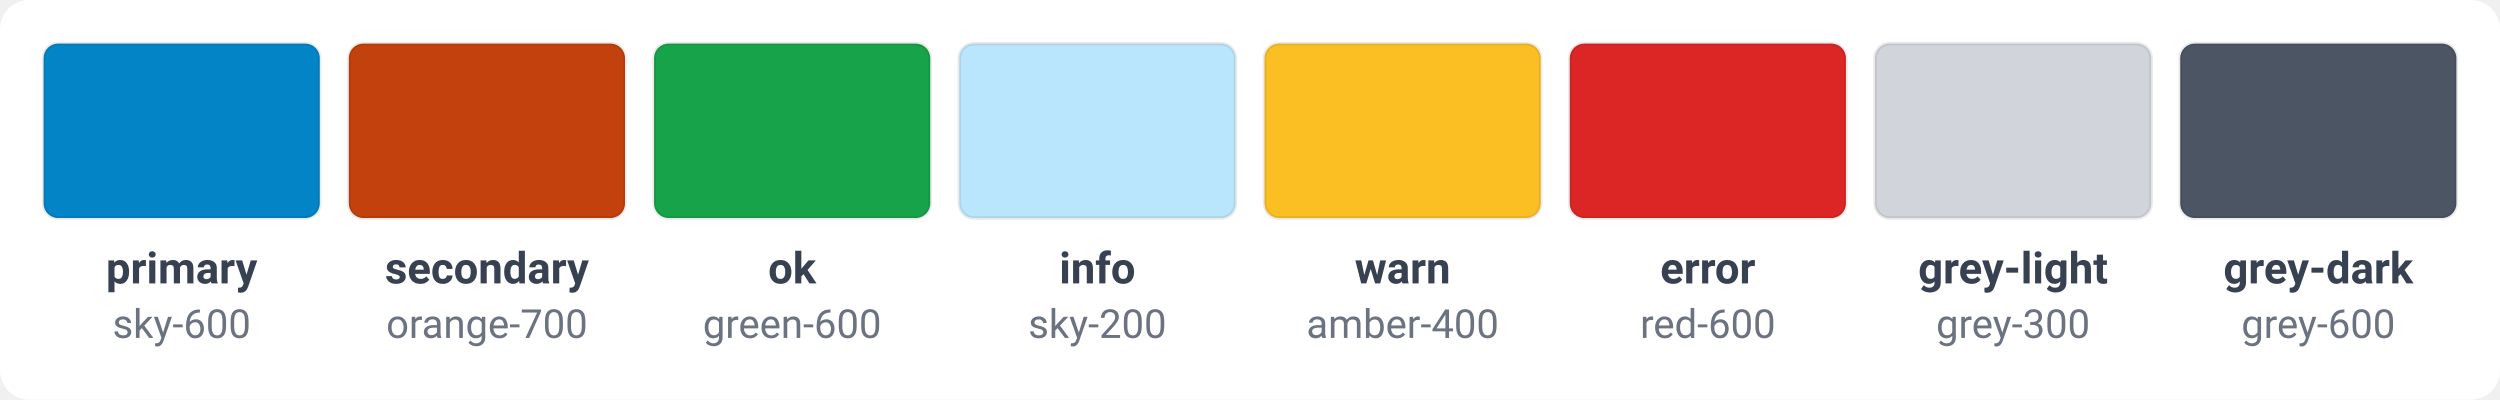
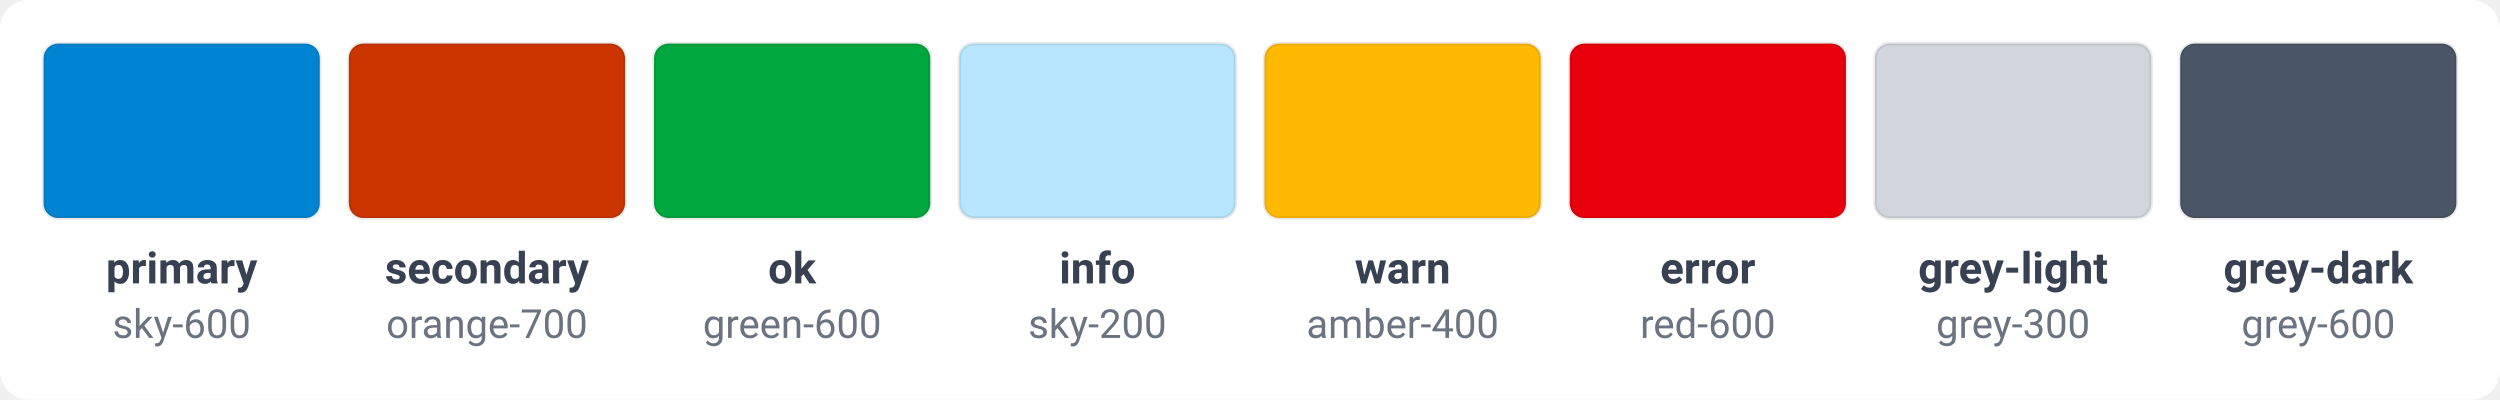
<svg xmlns="http://www.w3.org/2000/svg" width="688" height="110" viewBox="0 0 688 110">
  <rect width="100%" height="100%" rx="8" fill="#ffffff" />
  <g font-family="system-ui, -apple-system, Segoe UI, Roboto, sans-serif" font-size="12" fill="#374151">
-     <rect x="12" y="12" width="76" height="48" rx="4" fill="#0284c7" stroke="#000000" stroke-opacity="0.08" />
+     <rect x="12" y="12" width="76" height="48" rx="4" fill="#0084d1" style="fill: oklch(58.8% 0.158 241.966)" stroke="#000000" stroke-opacity="0.08" />
    <text x="50" y="78" text-anchor="middle" font-weight="600">primary</text>
    <text x="50" y="93" text-anchor="middle" fill="#6b7280" font-size="11">sky-600</text>
-     <rect x="96" y="12" width="76" height="48" rx="4" fill="#c2410c" stroke="#000000" stroke-opacity="0.08" />
+     <rect x="96" y="12" width="76" height="48" rx="4" fill="#ca3500" style="fill: oklch(55.3% 0.195 38.402)" stroke="#000000" stroke-opacity="0.08" />
    <text x="134" y="78" text-anchor="middle" font-weight="600">secondary</text>
    <text x="134" y="93" text-anchor="middle" fill="#6b7280" font-size="11">orange-700</text>
-     <rect x="180" y="12" width="76" height="48" rx="4" fill="#16a34a" stroke="#000000" stroke-opacity="0.08" />
+     <rect x="180" y="12" width="76" height="48" rx="4" fill="#00a63e" style="fill: oklch(62.7% 0.194 149.214)" stroke="#000000" stroke-opacity="0.08" />
    <text x="218" y="78" text-anchor="middle" font-weight="600">ok</text>
    <text x="218" y="93" text-anchor="middle" fill="#6b7280" font-size="11">green-600</text>
-     <rect x="264" y="12" width="76" height="48" rx="4" fill="#bae6fd" stroke="#000000" stroke-opacity="0.08" />
+     <rect x="264" y="12" width="76" height="48" rx="4" fill="#b8e6fe" style="fill: oklch(90.1% 0.058 230.902)" stroke="#000000" stroke-opacity="0.08" />
    <text x="302" y="78" text-anchor="middle" font-weight="600">info</text>
    <text x="302" y="93" text-anchor="middle" fill="#6b7280" font-size="11">sky-200</text>
-     <rect x="348" y="12" width="76" height="48" rx="4" fill="#fbbf24" stroke="#000000" stroke-opacity="0.08" />
+     <rect x="348" y="12" width="76" height="48" rx="4" fill="#ffb900" style="fill: oklch(82.8% 0.189 84.429)" stroke="#000000" stroke-opacity="0.08" />
    <text x="386" y="78" text-anchor="middle" font-weight="600">warn</text>
    <text x="386" y="93" text-anchor="middle" fill="#6b7280" font-size="11">amber-400</text>
-     <rect x="432" y="12" width="76" height="48" rx="4" fill="#dc2626" stroke="#000000" stroke-opacity="0.08" />
+     <rect x="432" y="12" width="76" height="48" rx="4" fill="#e7000b" style="fill: oklch(57.7% 0.245 27.325)" stroke="#000000" stroke-opacity="0.08" />
    <text x="470" y="78" text-anchor="middle" font-weight="600">error</text>
    <text x="470" y="93" text-anchor="middle" fill="#6b7280" font-size="11">red-600</text>
-     <rect x="516" y="12" width="76" height="48" rx="4" fill="#d1d5db" stroke="#000000" stroke-opacity="0.08" />
+     <rect x="516" y="12" width="76" height="48" rx="4" fill="#d1d5dc" style="fill: oklch(87.2% 0.01 258.338)" stroke="#000000" stroke-opacity="0.08" />
    <text x="554" y="78" text-anchor="middle" font-weight="600">grey-light</text>
    <text x="554" y="93" text-anchor="middle" fill="#6b7280" font-size="11">grey-300</text>
-     <rect x="600" y="12" width="76" height="48" rx="4" fill="#4b5563" stroke="#000000" stroke-opacity="0.08" />
+     <rect x="600" y="12" width="76" height="48" rx="4" fill="#4a5565" style="fill: oklch(44.6% 0.03 256.802)" stroke="#000000" stroke-opacity="0.08" />
    <text x="638" y="78" text-anchor="middle" font-weight="600">grey-dark</text>
    <text x="638" y="93" text-anchor="middle" fill="#6b7280" font-size="11">grey-600</text>
  </g>
</svg>
